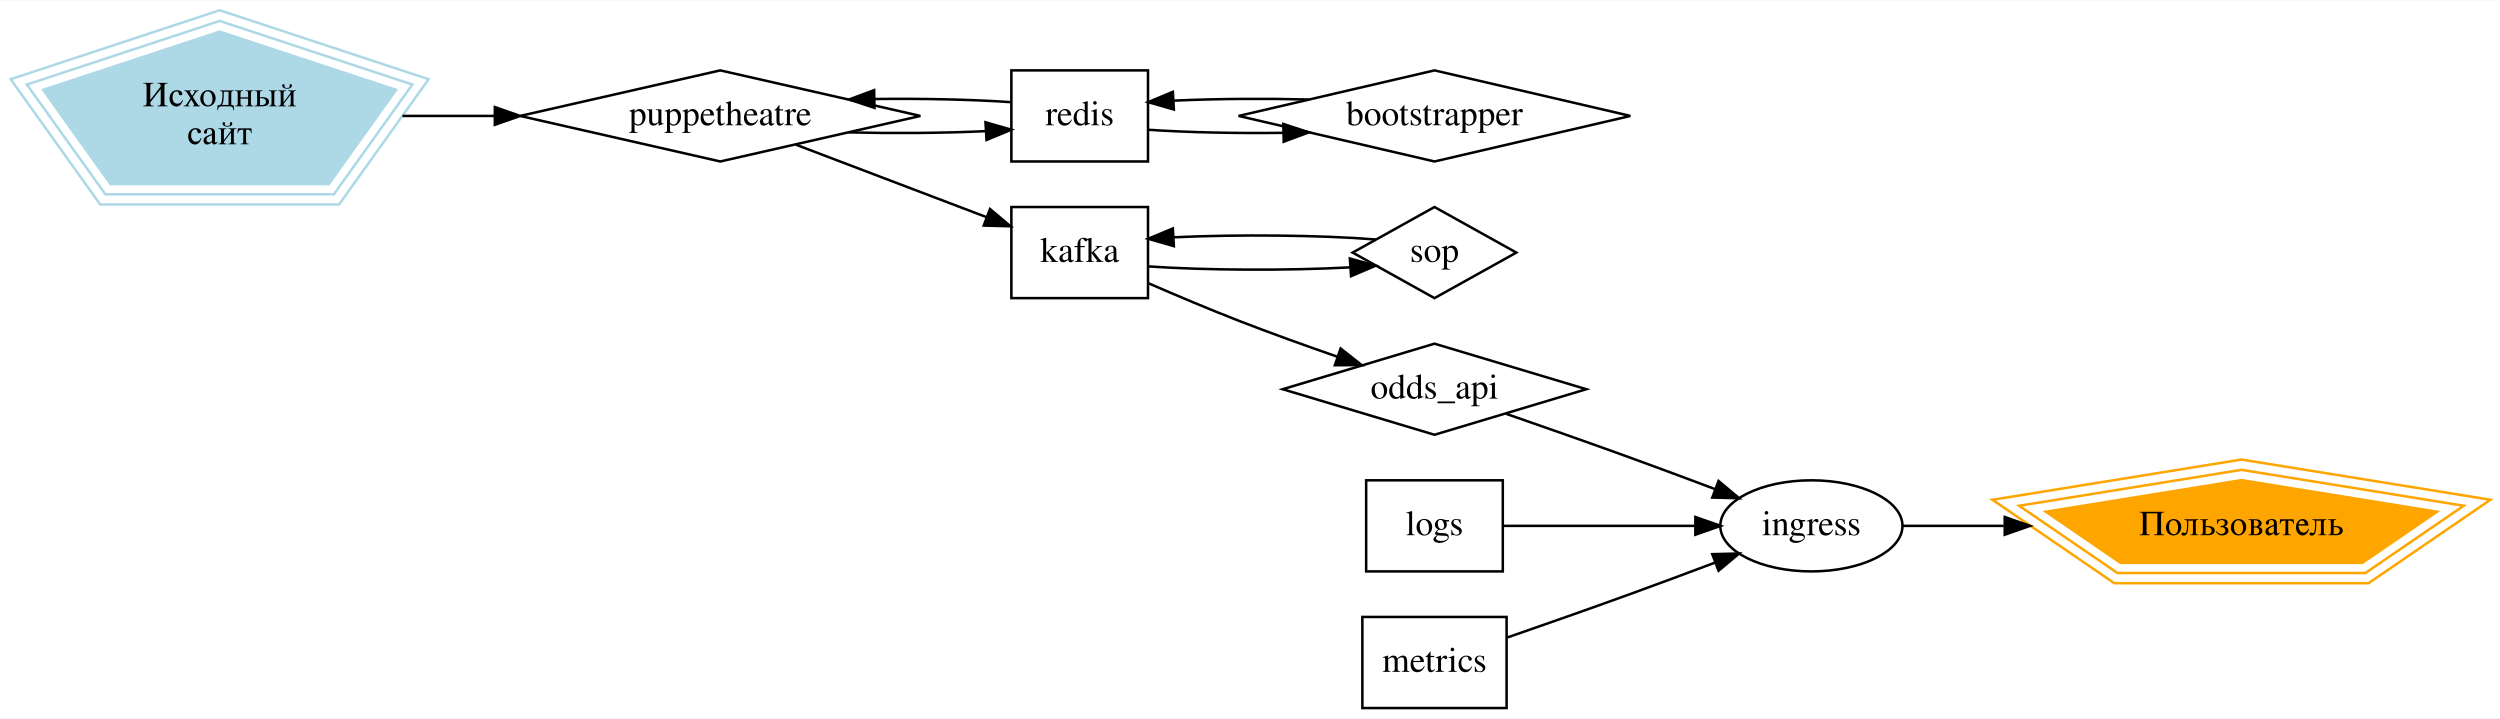
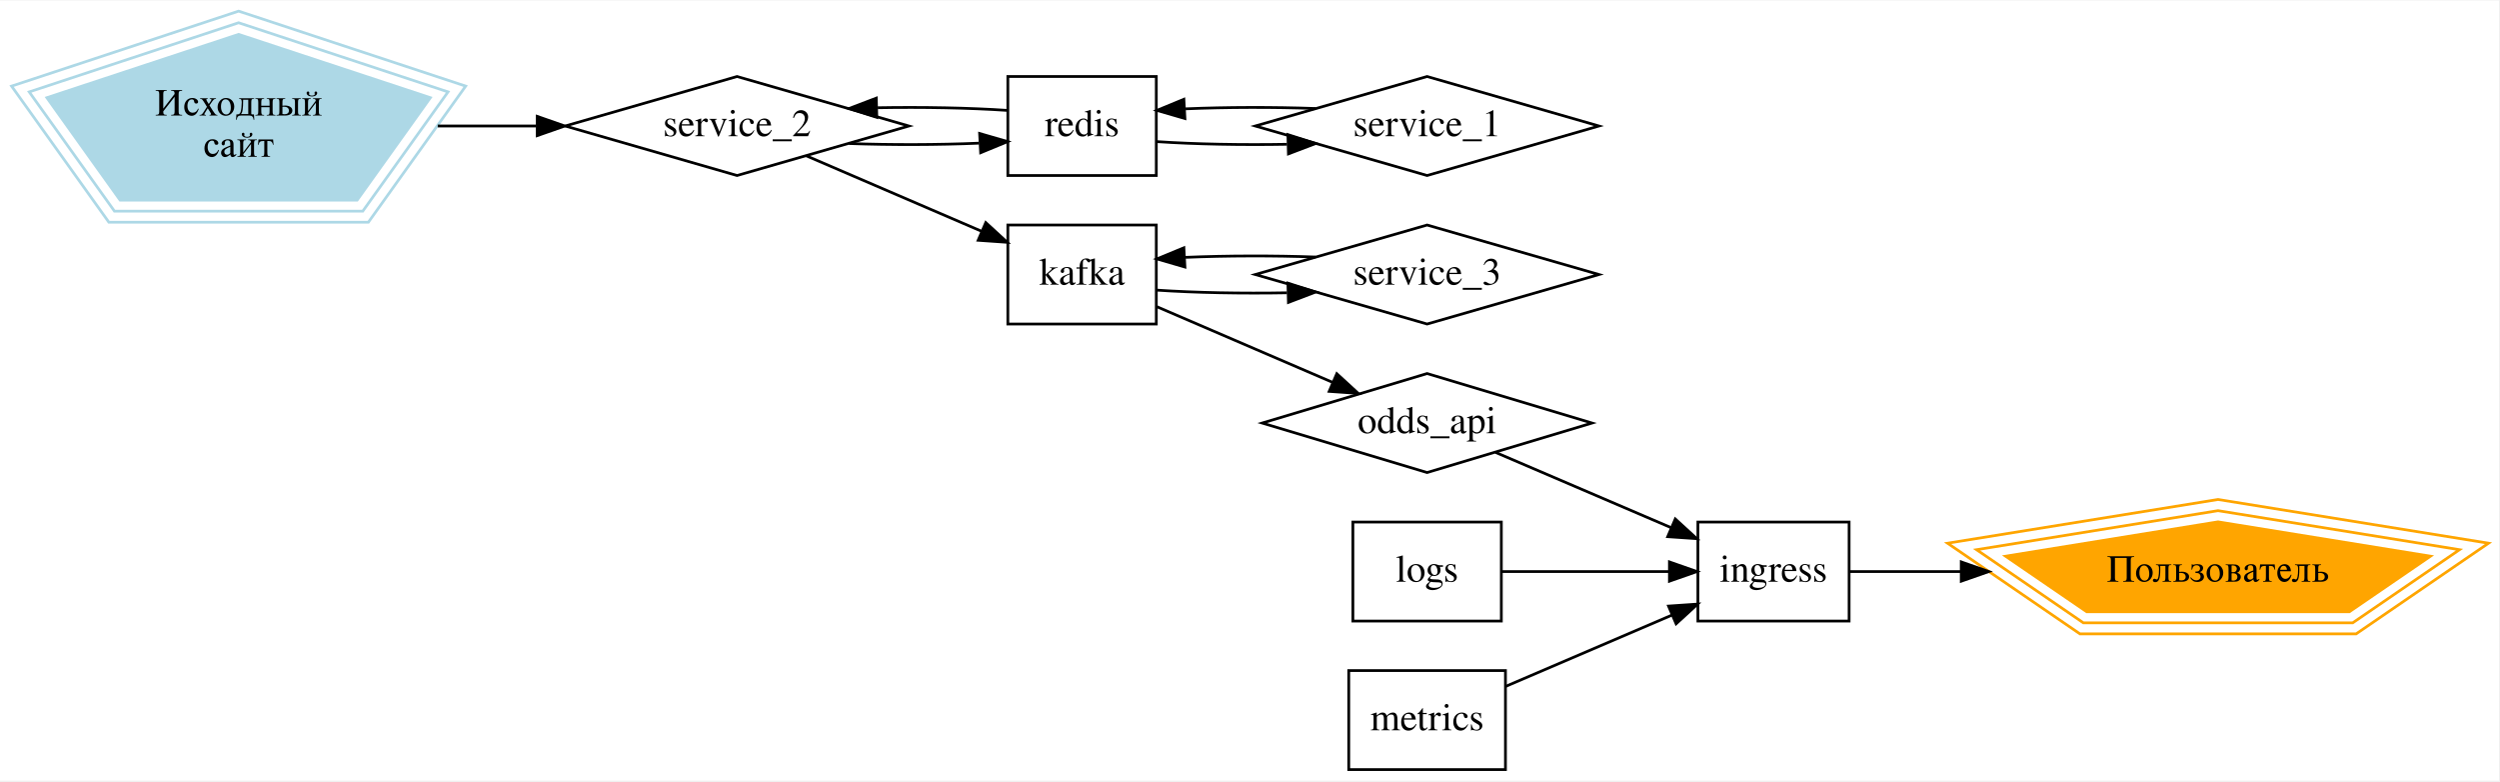
- <svg xmlns="http://www.w3.org/2000/svg" width="988pt" height="284pt" viewBox="0.00 0.00 987.98 283.63">
+ <svg xmlns="http://www.w3.org/2000/svg" width="909pt" height="284pt" viewBox="0.00 0.00 908.99 283.63">
  <g id="graph0" class="graph" transform="scale(1 1) rotate(0) translate(4 279.6331)">
-     <polygon fill="#ffffff" stroke="transparent" points="-4,4 -4,-279.633 983.983,-279.633 983.983,4 -4,4" />
+     <polygon fill="#ffffff" stroke="transparent" points="-4,4 -4,-279.633 904.987,-279.633 904.987,4 -4,4" />
    <g id="node1" class="node">
      <polygon fill="#add8e6" stroke="#add8e6" points="152.543,-244.296 82.794,-267.32 13.045,-244.296 39.687,-207.044 125.902,-207.044 152.543,-244.296" />
      <polygon fill="none" stroke="#add8e6" points="158.963,-246.401 82.794,-271.543 6.625,-246.401 37.642,-203.031 127.947,-203.031 158.963,-246.401" />
      <polygon fill="none" stroke="#add8e6" points="165.383,-248.505 82.794,-275.767 .205,-248.505 35.597,-199.018 129.992,-199.018 165.383,-248.505" />
      <text text-anchor="middle" x="82.794" y="-237.8" font-family="Times,serif" font-size="14.00" fill="#000000">Исходный </text>
      <text text-anchor="middle" x="82.794" y="-222.8" font-family="Times,serif" font-size="14.00" fill="#000000">сайт</text>
    </g>
    <g id="node3" class="node">
-       <polygon fill="none" stroke="#000000" points="280.636,-252 201.541,-234 280.636,-216 359.731,-234 280.636,-252" />
-       <text text-anchor="middle" x="280.636" y="-230.3" font-family="Times,serif" font-size="14.00" fill="#000000">puppetheatre</text>
+       <polygon fill="none" stroke="#000000" points="264.091,-252 201.586,-234 264.091,-216 326.597,-234 264.091,-252" />
+       <text text-anchor="middle" x="264.091" y="-230.3" font-family="Times,serif" font-size="14.00" fill="#000000">service_2</text>
    </g>
    <g id="edge1" class="edge">
-       <path fill="none" stroke="#000000" d="M155.06,-234C166.874,-234 179.237,-234 191.402,-234" />
-       <polygon fill="#000000" stroke="#000000" points="191.558,-237.5 201.558,-234 191.558,-230.5 191.558,-237.5" />
+       <path fill="none" stroke="#000000" d="M155.229,-234C167.053,-234 179.308,-234 191.145,-234" />
+       <polygon fill="#000000" stroke="#000000" points="191.417,-237.5 201.417,-234 191.417,-230.5 191.417,-237.5" />
    </g>
    <g id="node2" class="node">
-       <polygon fill="#ffa500" stroke="#ffa500" points="959.066,-77.584 881.789,-90.072 804.513,-77.584 834.03,-57.38 929.549,-57.38 959.066,-77.584" />
-       <polygon fill="none" stroke="#ffa500" points="969.622,-79.947 881.789,-94.139 793.957,-79.947 832.792,-53.364 930.787,-53.364 969.622,-79.947" />
-       <polygon fill="none" stroke="#ffa500" points="980.178,-82.308 881.789,-98.207 783.401,-82.308 831.553,-49.348 932.026,-49.348 980.178,-82.308" />
-       <text text-anchor="middle" x="881.789" y="-68.3" font-family="Times,serif" font-size="14.00" fill="#000000">Пользователь</text>
+       <polygon fill="#ffa500" stroke="#ffa500" points="880.069,-77.584 802.793,-90.072 725.517,-77.584 755.034,-57.38 850.553,-57.38 880.069,-77.584" />
+       <polygon fill="none" stroke="#ffa500" points="890.625,-79.947 802.793,-94.139 714.961,-79.947 753.795,-53.364 851.791,-53.364 890.625,-79.947" />
+       <polygon fill="none" stroke="#ffa500" points="901.181,-82.308 802.793,-98.207 704.405,-82.308 752.557,-49.348 853.029,-49.348 901.181,-82.308" />
+       <text text-anchor="middle" x="802.793" y="-68.3" font-family="Times,serif" font-size="14.00" fill="#000000">Пользователь</text>
    </g>
    <g id="node5" class="node">
-       <polygon fill="none" stroke="#000000" points="449.684,-252 395.684,-252 395.684,-216 449.684,-216 449.684,-252" />
-       <text text-anchor="middle" x="422.684" y="-230.3" font-family="Times,serif" font-size="14.00" fill="#000000">redis</text>
+       <polygon fill="none" stroke="#000000" points="416.594,-252 362.594,-252 362.594,-216 416.594,-216 416.594,-252" />
+       <text text-anchor="middle" x="389.594" y="-230.3" font-family="Times,serif" font-size="14.00" fill="#000000">redis</text>
    </g>
    <g id="edge4" class="edge">
-       <path fill="none" stroke="#000000" d="M331.517,-227.497C349.28,-227.05 368.874,-227.209 385.331,-227.975" />
-       <polygon fill="#000000" stroke="#000000" points="385.458,-231.488 395.642,-228.566 385.858,-224.5 385.458,-231.488" />
+       <path fill="none" stroke="#000000" d="M304.838,-227.633C320.043,-227.082 337.222,-227.125 352.119,-227.762" />
+       <polygon fill="#000000" stroke="#000000" points="352.325,-231.279 362.502,-228.331 352.708,-224.289 352.325,-231.279" />
    </g>
    <g id="node6" class="node">
-       <polygon fill="none" stroke="#000000" points="449.684,-198 395.684,-198 395.684,-162 449.684,-162 449.684,-198" />
-       <text text-anchor="middle" x="422.684" y="-176.3" font-family="Times,serif" font-size="14.00" fill="#000000">kafka</text>
+       <polygon fill="none" stroke="#000000" points="416.594,-198 362.594,-198 362.594,-162 416.594,-162 416.594,-198" />
+       <text text-anchor="middle" x="389.594" y="-176.3" font-family="Times,serif" font-size="14.00" fill="#000000">kafka</text>
    </g>
    <g id="edge6" class="edge">
-       <path fill="none" stroke="#000000" d="M310.414,-222.68C332.339,-214.345 362.288,-202.96 385.74,-194.044" />
-       <polygon fill="#000000" stroke="#000000" points="387.247,-197.216 395.351,-190.391 384.76,-190.673 387.247,-197.216" />
+       <path fill="none" stroke="#000000" d="M289.187,-223.202C307.466,-215.337 332.509,-204.562 353.012,-195.74" />
+       <polygon fill="#000000" stroke="#000000" points="354.564,-198.883 362.366,-191.715 351.797,-192.452 354.564,-198.883" />
    </g>
    <g id="node4" class="node">
-       <polygon fill="none" stroke="#000000" points="562.893,-252 485.474,-234 562.893,-216 640.312,-234 562.893,-252" />
-       <text text-anchor="middle" x="562.893" y="-230.3" font-family="Times,serif" font-size="14.00" fill="#000000">bootstrapper</text>
+       <polygon fill="none" stroke="#000000" points="515.097,-252 452.591,-234 515.097,-216 577.602,-234 515.097,-252" />
+       <text text-anchor="middle" x="515.097" y="-230.3" font-family="Times,serif" font-size="14.00" fill="#000000">service_1</text>
    </g>
    <g id="edge2" class="edge">
-       <path fill="none" stroke="#000000" d="M513.238,-240.488C495.702,-240.95 476.294,-240.801 459.958,-240.044" />
-       <polygon fill="#000000" stroke="#000000" points="459.901,-236.535 449.717,-239.458 459.501,-243.523 459.901,-236.535" />
+       <path fill="none" stroke="#000000" d="M474.563,-240.359C459.362,-240.916 442.163,-240.878 427.234,-240.245" />
+       <polygon fill="#000000" stroke="#000000" points="427.002,-236.727 416.826,-239.678 426.621,-243.717 427.002,-236.727" />
    </g>
    <g id="edge5" class="edge">
-       <path fill="none" stroke="#000000" d="M395.642,-239.434C380.303,-240.5 360.452,-240.918 341.571,-240.689" />
-       <polygon fill="#000000" stroke="#000000" points="341.58,-237.189 331.517,-240.503 341.451,-244.188 341.58,-237.189" />
+       <path fill="none" stroke="#000000" d="M362.502,-239.669C348.7,-240.612 331.454,-240.938 315.272,-240.647" />
+       <polygon fill="#000000" stroke="#000000" points="314.929,-237.137 304.838,-240.367 314.741,-244.134 314.929,-237.137" />
    </g>
    <g id="edge3" class="edge">
-       <path fill="none" stroke="#000000" d="M449.717,-228.542C464.892,-227.488 484.461,-227.079 503.048,-227.315" />
-       <polygon fill="#000000" stroke="#000000" points="503.172,-230.818 513.238,-227.512 503.308,-223.819 503.172,-230.818" />
+       <path fill="none" stroke="#000000" d="M416.826,-228.322C430.664,-227.382 447.939,-227.06 464.128,-227.357" />
+       <polygon fill="#000000" stroke="#000000" points="464.472,-230.868 474.563,-227.641 464.662,-223.87 464.472,-230.868" />
    </g>
    <g id="node7" class="node">
-       <polygon fill="none" stroke="#000000" points="562.893,-198 530.551,-180 562.893,-162 595.235,-180 562.893,-198" />
-       <text text-anchor="middle" x="562.893" y="-176.3" font-family="Times,serif" font-size="14.00" fill="#000000">sop</text>
+       <polygon fill="none" stroke="#000000" points="515.097,-198 452.591,-180 515.097,-162 577.602,-180 515.097,-198" />
+       <text text-anchor="middle" x="515.097" y="-176.3" font-family="Times,serif" font-size="14.00" fill="#000000">service_3</text>
    </g>
    <g id="edge8" class="edge">
-       <path fill="none" stroke="#000000" d="M449.717,-174.542C472.454,-172.963 505.059,-172.831 529.438,-174.148" />
-       <polygon fill="#000000" stroke="#000000" points="529.451,-177.656 539.661,-174.827 529.916,-170.672 529.451,-177.656" />
+       <path fill="none" stroke="#000000" d="M416.826,-174.322C430.664,-173.382 447.939,-173.06 464.128,-173.357" />
+       <polygon fill="#000000" stroke="#000000" points="464.472,-176.868 474.563,-173.641 464.662,-169.87 464.472,-176.868" />
    </g>
    <g id="node8" class="node">
-       <polygon fill="none" stroke="#000000" points="562.893,-144 502.901,-126 562.893,-108 622.884,-126 562.893,-144" />
-       <text text-anchor="middle" x="562.893" y="-122.3" font-family="Times,serif" font-size="14.00" fill="#000000">odds_api</text>
+       <polygon fill="none" stroke="#000000" points="515.097,-144 455.105,-126 515.097,-108 575.088,-126 515.097,-144" />
+       <text text-anchor="middle" x="515.097" y="-122.3" font-family="Times,serif" font-size="14.00" fill="#000000">odds_api</text>
    </g>
    <g id="edge9" class="edge">
-       <path fill="none" stroke="#000000" d="M449.805,-167.895C460.863,-163.085 473.816,-157.612 485.684,-153 498.216,-148.13 512.041,-143.168 524.487,-138.85" />
-       <polygon fill="#000000" stroke="#000000" points="525.803,-142.099 534.122,-135.538 523.527,-135.479 525.803,-142.099" />
+       <path fill="none" stroke="#000000" d="M416.826,-168.283C435.536,-160.232 460.528,-149.479 480.626,-140.832" />
+       <polygon fill="#000000" stroke="#000000" points="482.248,-143.944 490.05,-136.777 479.481,-137.514 482.248,-143.944" />
    </g>
    <g id="edge7" class="edge">
-       <path fill="none" stroke="#000000" d="M539.661,-185.173C517.92,-186.933 485.079,-187.22 459.723,-186.033" />
-       <polygon fill="#000000" stroke="#000000" points="459.902,-182.537 449.717,-185.458 459.5,-189.526 459.902,-182.537" />
+       <path fill="none" stroke="#000000" d="M474.563,-186.359C459.362,-186.916 442.163,-186.878 427.234,-186.245" />
+       <polygon fill="#000000" stroke="#000000" points="427.002,-182.727 416.826,-185.678 426.621,-189.717 427.002,-182.727" />
    </g>
    <g id="node9" class="node">
-       <ellipse fill="none" stroke="#000000" cx="711.849" cy="-72" rx="35.995" ry="18" />
-       <text text-anchor="middle" x="711.849" y="-68.3" font-family="Times,serif" font-size="14.00" fill="#000000">ingress</text>
+       <polygon fill="none" stroke="#000000" points="668.599,-90 613.599,-90 613.599,-54 668.599,-54 668.599,-90" />
+       <text text-anchor="middle" x="641.099" y="-68.3" font-family="Times,serif" font-size="14.00" fill="#000000">ingress</text>
    </g>
    <g id="edge10" class="edge">
-       <path fill="none" stroke="#000000" d="M591.186,-116.284C605.818,-111.215 623.951,-104.862 640.102,-99 651.021,-95.037 662.835,-90.638 673.663,-86.56" />
-       <polygon fill="#000000" stroke="#000000" points="675.16,-89.736 683.278,-82.928 672.686,-83.188 675.16,-89.736" />
+       <path fill="none" stroke="#000000" d="M539.991,-115.331C558.194,-107.53 583.195,-96.816 603.782,-87.993" />
+       <polygon fill="#000000" stroke="#000000" points="605.374,-91.119 613.187,-83.962 602.616,-84.684 605.374,-91.119" />
    </g>
    <g id="edge11" class="edge">
-       <path fill="none" stroke="#000000" d="M747.889,-72C759.806,-72 773.671,-72 787.873,-72" />
-       <polygon fill="#000000" stroke="#000000" points="788.25,-75.5 798.25,-72 788.25,-68.5 788.25,-75.5" />
+       <path fill="none" stroke="#000000" d="M668.895,-72C680.414,-72 694.504,-72 709.17,-72" />
+       <polygon fill="#000000" stroke="#000000" points="709.39,-75.5 719.39,-72 709.39,-68.5 709.39,-75.5" />
    </g>
    <g id="node10" class="node">
-       <polygon fill="none" stroke="#000000" points="589.893,-90 535.893,-90 535.893,-54 589.893,-54 589.893,-90" />
-       <text text-anchor="middle" x="562.893" y="-68.3" font-family="Times,serif" font-size="14.00" fill="#000000">logs</text>
+       <polygon fill="none" stroke="#000000" points="542.097,-90 488.097,-90 488.097,-54 542.097,-54 542.097,-90" />
+       <text text-anchor="middle" x="515.097" y="-68.3" font-family="Times,serif" font-size="14.00" fill="#000000">logs</text>
    </g>
    <g id="edge12" class="edge">
-       <path fill="none" stroke="#000000" d="M590.214,-72C611.305,-72 640.969,-72 665.721,-72" />
-       <polygon fill="#000000" stroke="#000000" points="665.99,-75.5 675.99,-72 665.989,-68.5 665.99,-75.5" />
+       <path fill="none" stroke="#000000" d="M542.127,-72C559.903,-72 583.424,-72 603.076,-72" />
+       <polygon fill="#000000" stroke="#000000" points="603.241,-75.5 613.241,-72 603.241,-68.5 603.241,-75.5" />
    </g>
    <g id="node11" class="node">
-       <polygon fill="none" stroke="#000000" points="591.393,-36 534.393,-36 534.393,0 591.393,0 591.393,-36" />
-       <text text-anchor="middle" x="562.893" y="-14.3" font-family="Times,serif" font-size="14.00" fill="#000000">metrics</text>
+       <polygon fill="none" stroke="#000000" points="543.597,-36 486.597,-36 486.597,0 543.597,0 543.597,-36" />
+       <text text-anchor="middle" x="515.097" y="-14.3" font-family="Times,serif" font-size="14.00" fill="#000000">metrics</text>
    </g>
    <g id="edge13" class="edge">
-       <path fill="none" stroke="#000000" d="M591.55,-27.842C606.118,-32.89 624.084,-39.186 640.102,-45 651.021,-48.963 662.835,-53.362 673.663,-57.44" />
-       <polygon fill="#000000" stroke="#000000" points="672.686,-60.812 683.278,-61.072 675.16,-54.264 672.686,-60.812" />
+       <path fill="none" stroke="#000000" d="M543.689,-30.253C561.578,-37.92 584.806,-47.875 604.093,-56.141" />
+       <polygon fill="#000000" stroke="#000000" points="602.916,-59.444 613.486,-60.166 605.674,-53.01 602.916,-59.444" />
    </g>
  </g>
</svg>
